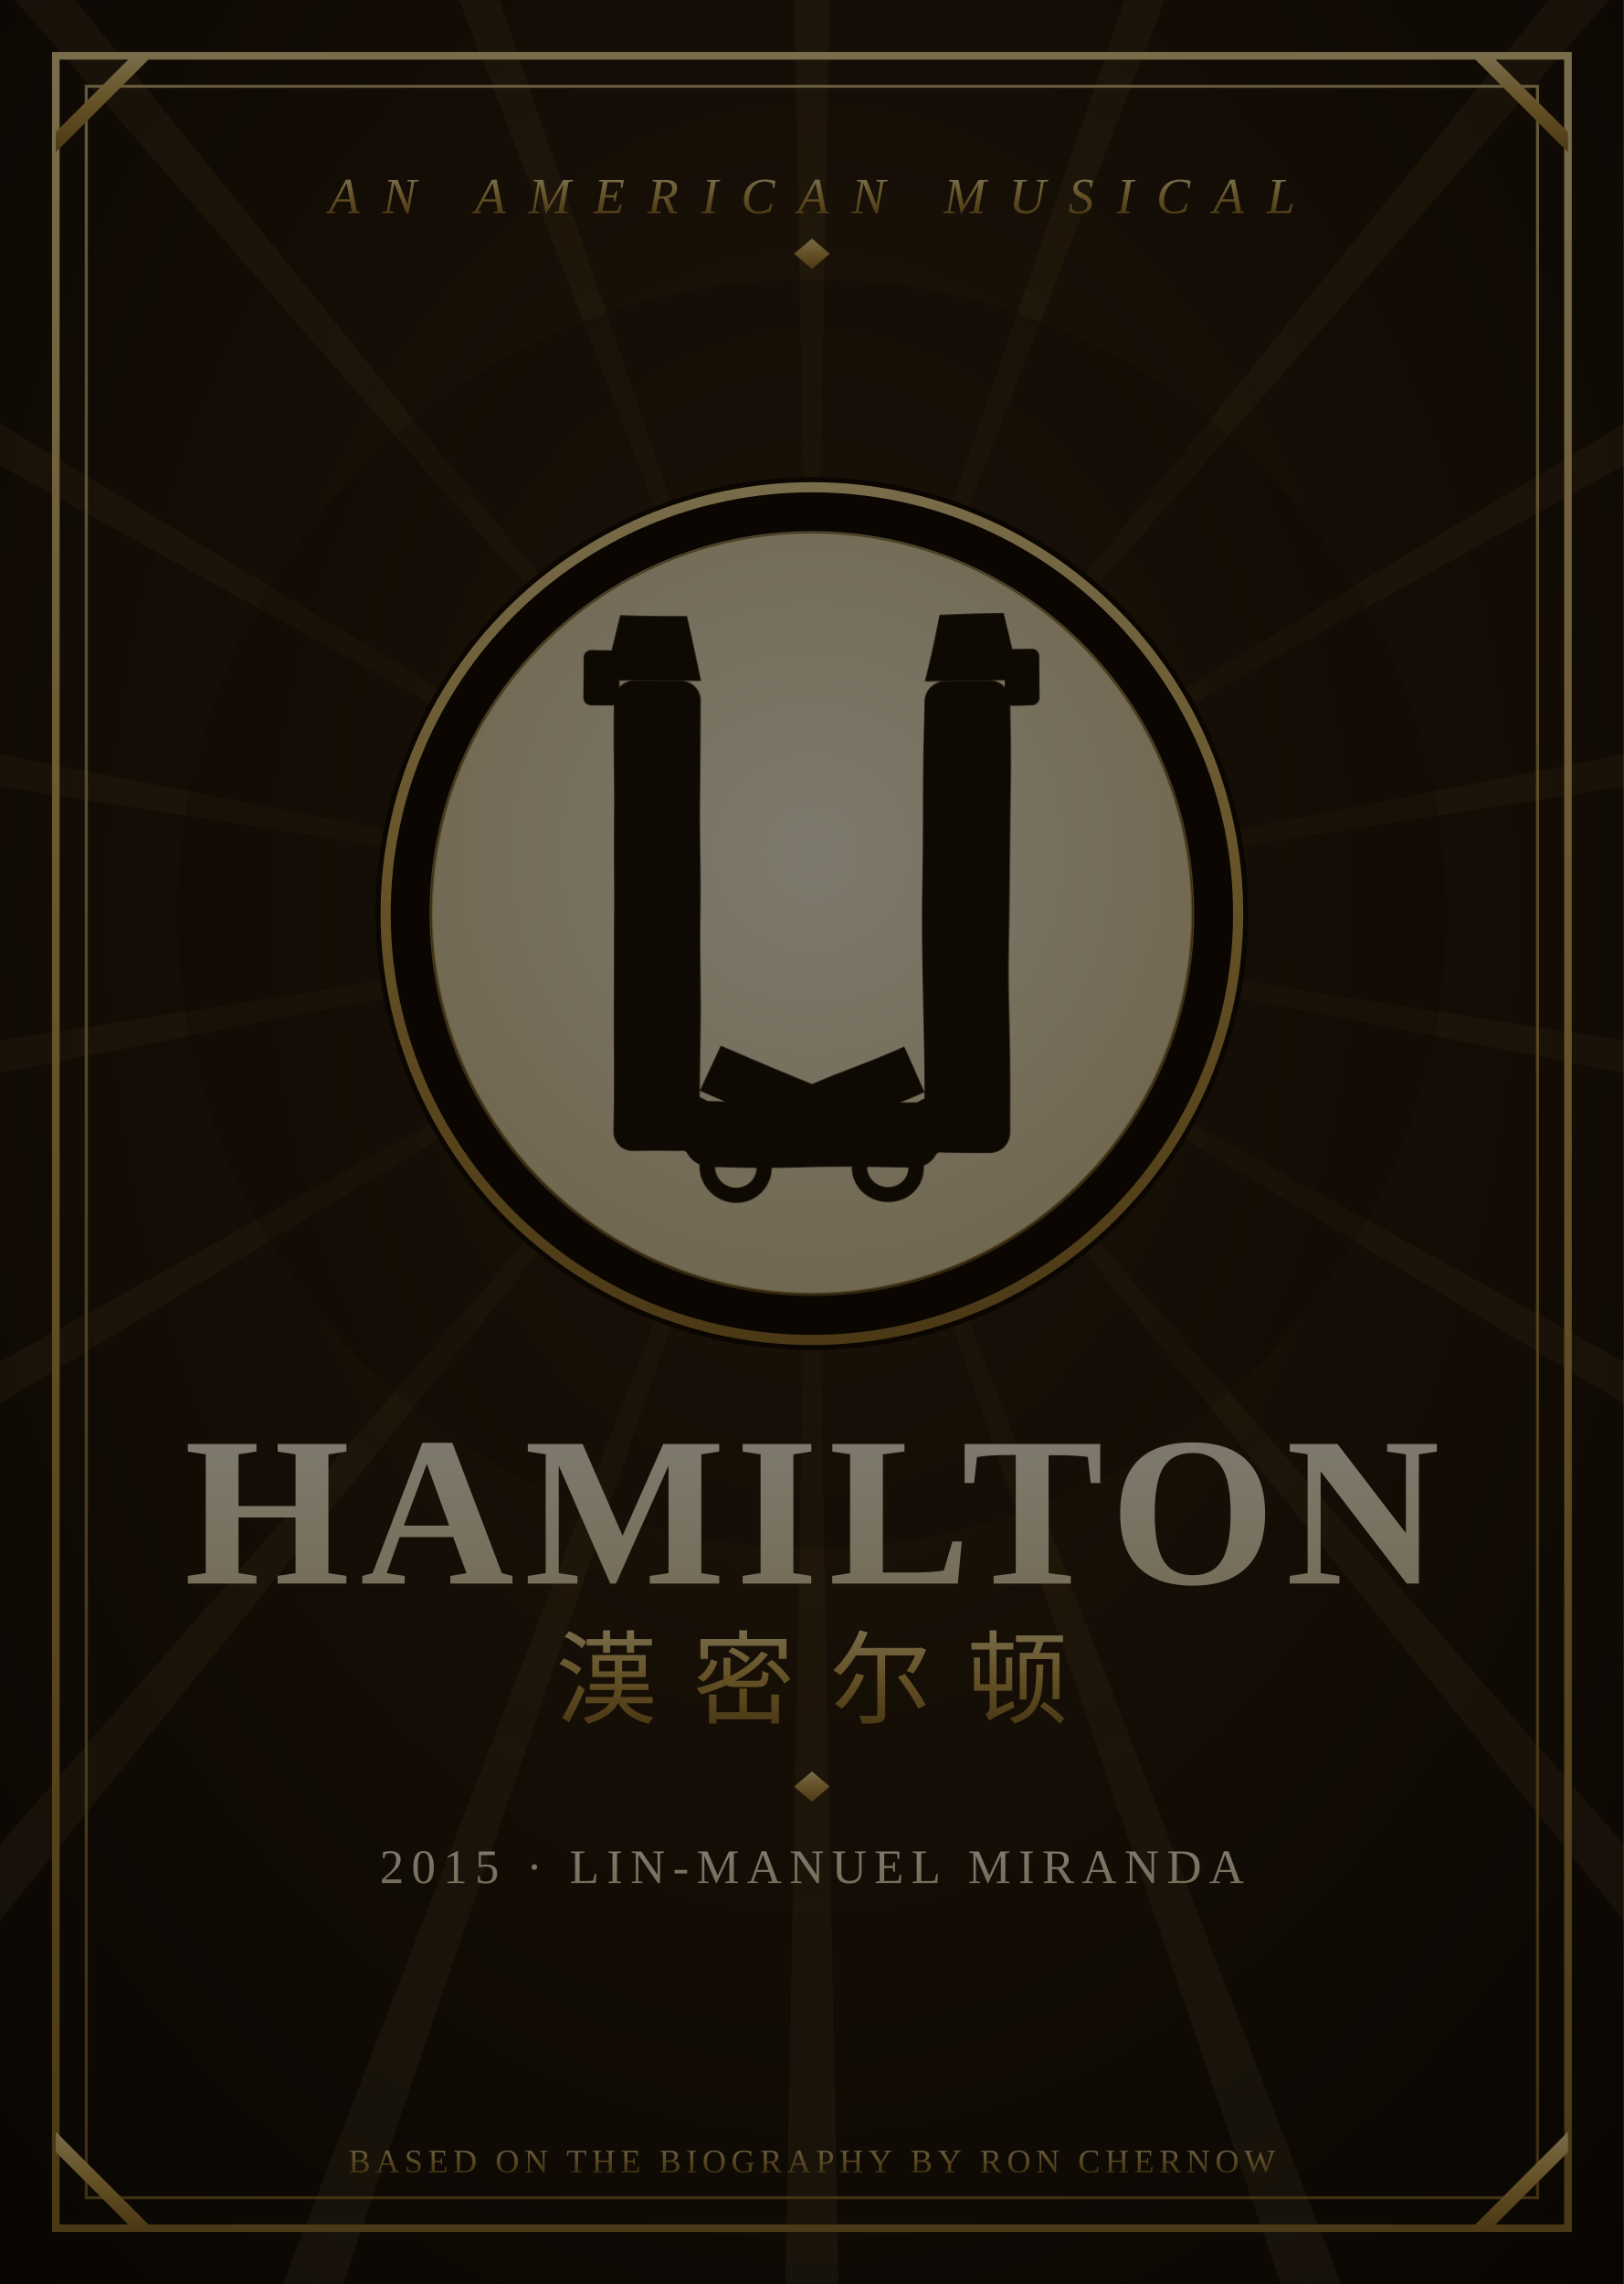
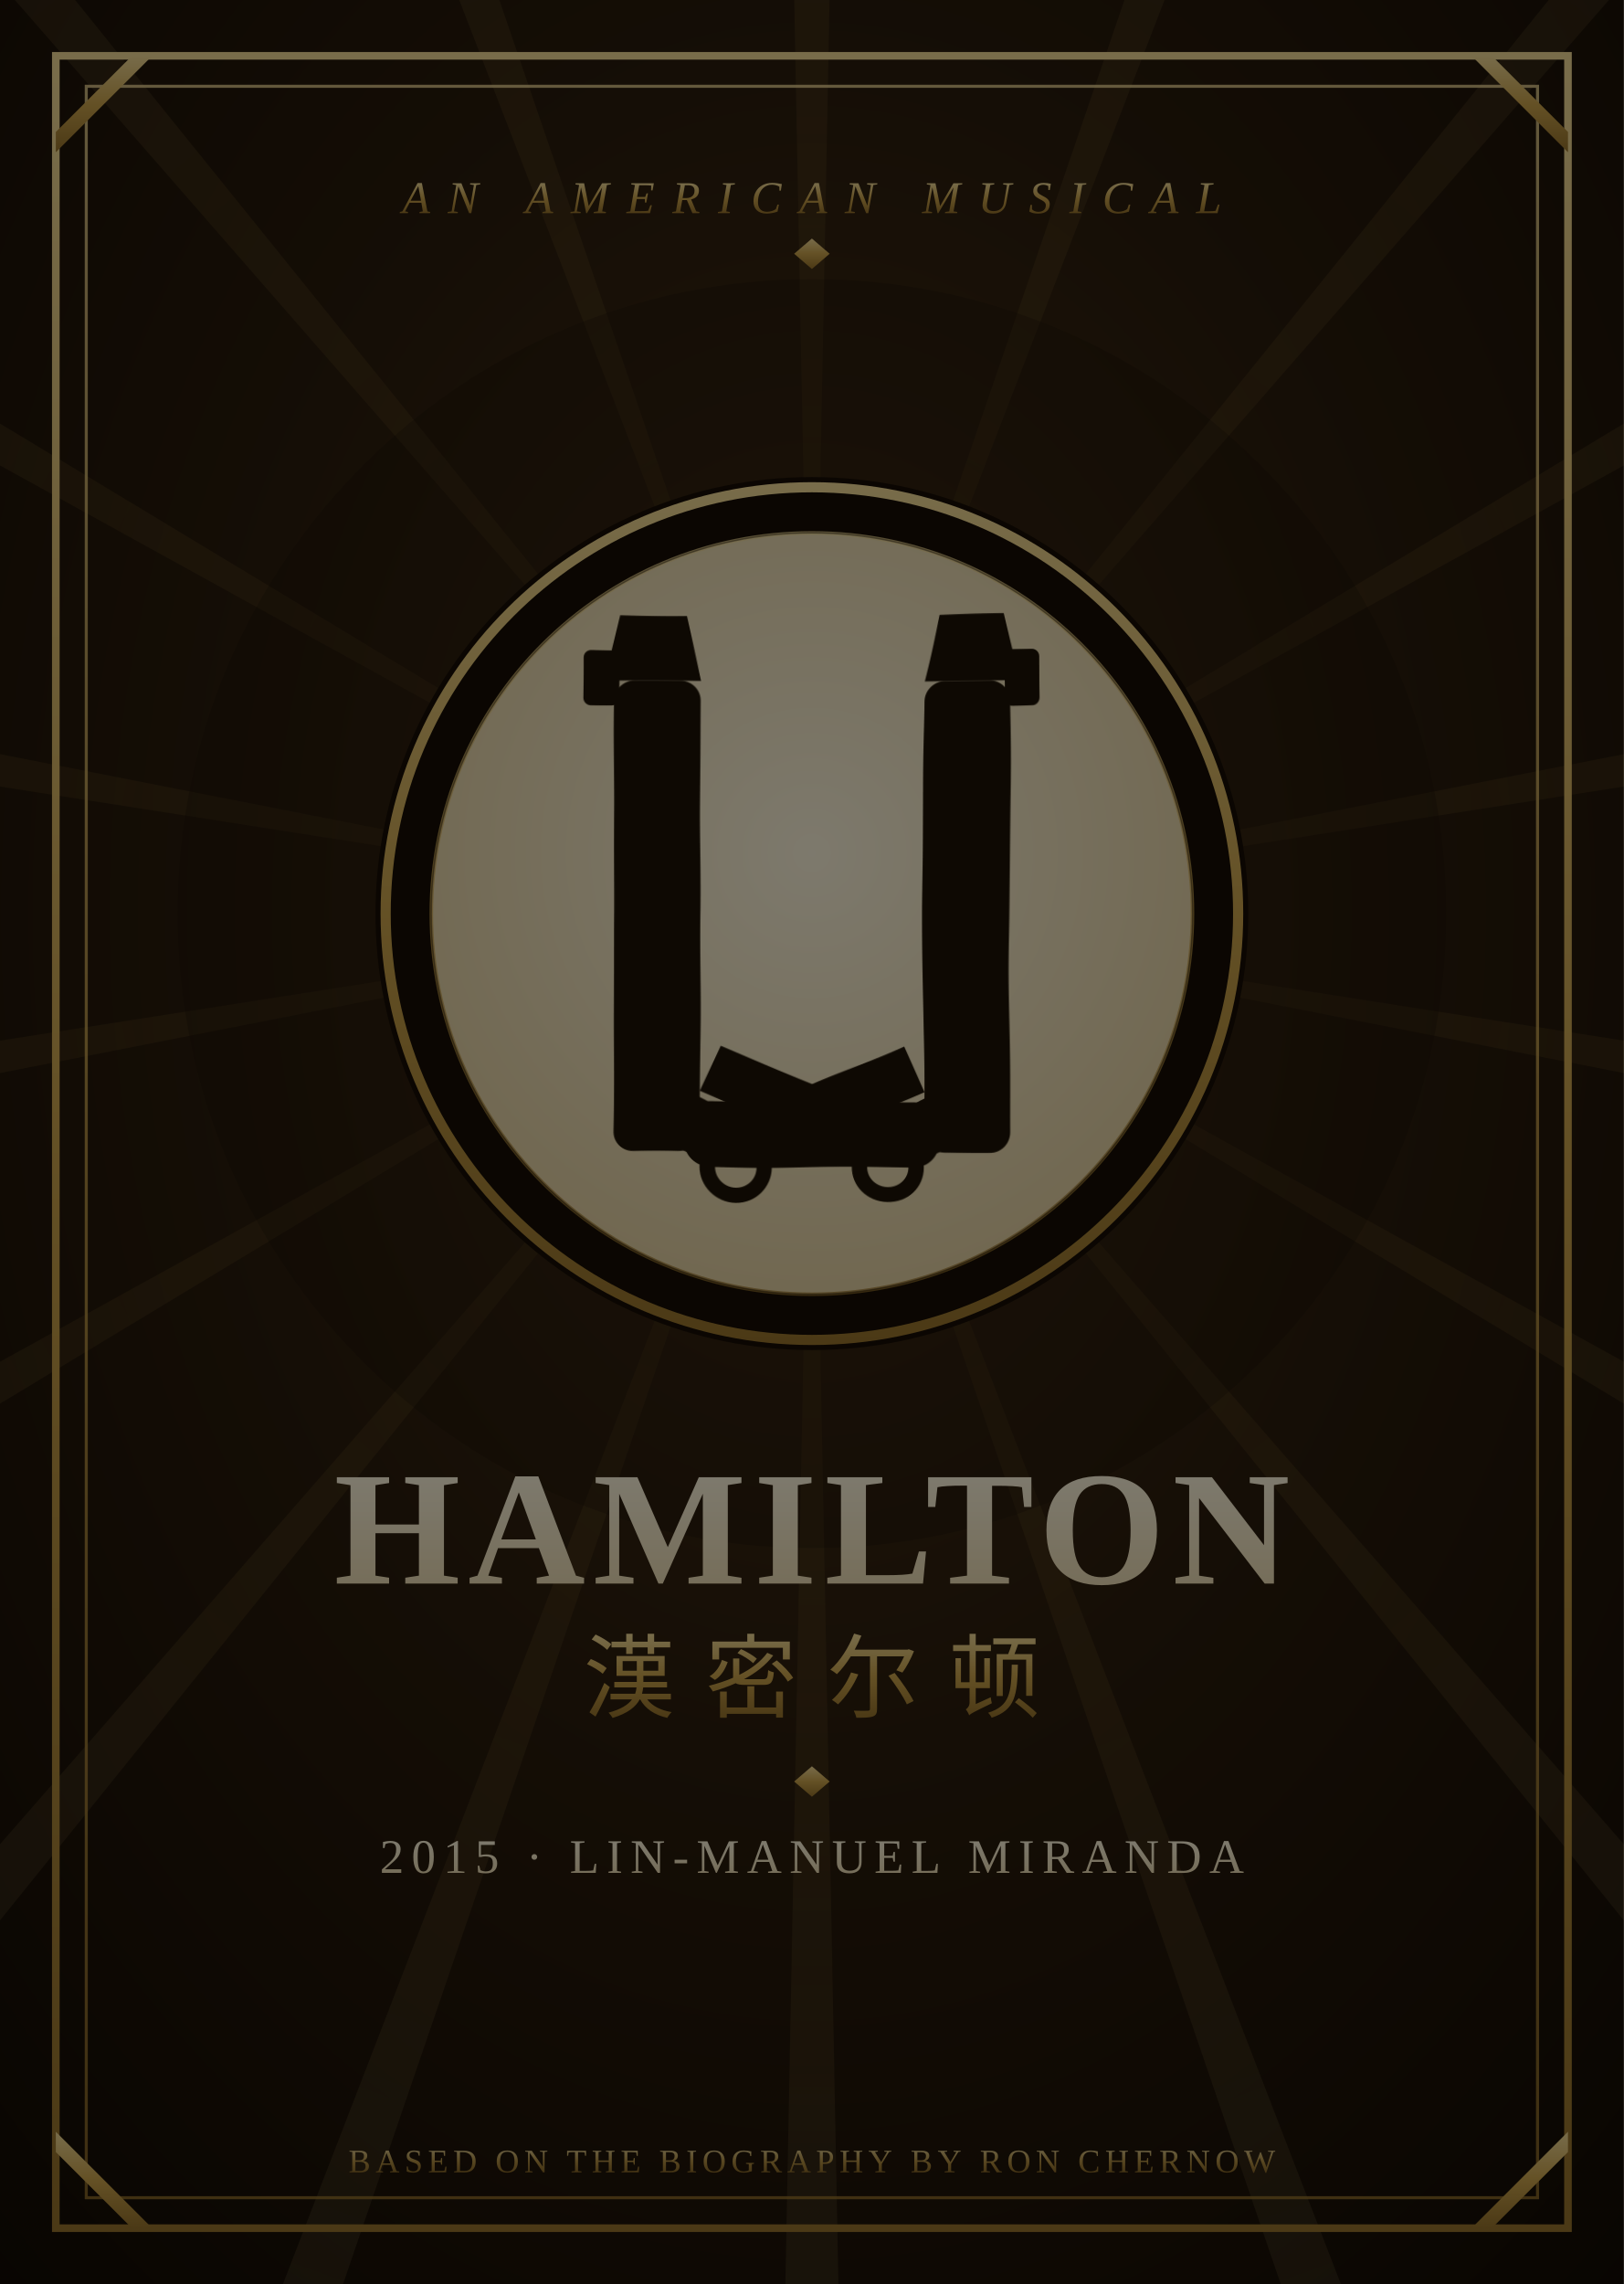
<svg xmlns="http://www.w3.org/2000/svg" viewBox="0 0 640 900" width="640" height="900" role="img" aria-label="Hamilton 汉密尔顿 复古戏剧风海报">
  <defs>
    <radialGradient id="bg" cx="50%" cy="40%" r="78%">
      <stop offset="0%" stop-color="#4a3318" />
      <stop offset="48%" stop-color="#2a1c0c" />
      <stop offset="100%" stop-color="#120b04" />
    </radialGradient>
    <linearGradient id="gold" x1="0" y1="0" x2="0" y2="1">
      <stop offset="0%" stop-color="#f0d894" />
      <stop offset="50%" stop-color="#c9a24b" />
      <stop offset="100%" stop-color="#97732c" />
    </linearGradient>
    <linearGradient id="cream" x1="0" y1="0" x2="0" y2="1">
      <stop offset="0%" stop-color="#fbf3da" />
      <stop offset="100%" stop-color="#ecdcb4" />
    </linearGradient>
    <radialGradient id="medal" cx="50%" cy="42%" r="60%">
      <stop offset="0%" stop-color="#fbf3da" />
      <stop offset="100%" stop-color="#e2cfa0" />
    </radialGradient>
    <filter id="grain">
      <feTurbulence type="fractalNoise" baseFrequency="0.9" numOctaves="2" stitchTiles="stitch" result="n" />
      <feColorMatrix in="n" type="matrix" values="0 0 0 0 0  0 0 0 0 0  0 0 0 0 0  0 0 0 0.05 0" />
      <feComposite operator="over" in2="SourceGraphic" />
    </filter>
    <filter id="rough">
      <feTurbulence type="fractalNoise" baseFrequency="0.012" numOctaves="2" seed="7" result="t" />
      <feDisplacementMap in="SourceGraphic" in2="t" scale="3" />
    </filter>
    <g id="ray">
      <polygon points="320,360 308,-260 332,-260" fill="url(#gold)" opacity="0.16" />
    </g>
  </defs>
  <rect width="640" height="900" fill="url(#bg)" />
  <g>
    <use href="#ray" transform="rotate(0 320 360)" />
    <use href="#ray" transform="rotate(20 320 360)" />
    <use href="#ray" transform="rotate(40 320 360)" />
    <use href="#ray" transform="rotate(60 320 360)" />
    <use href="#ray" transform="rotate(80 320 360)" />
    <use href="#ray" transform="rotate(100 320 360)" />
    <use href="#ray" transform="rotate(120 320 360)" />
    <use href="#ray" transform="rotate(140 320 360)" />
    <use href="#ray" transform="rotate(160 320 360)" />
    <use href="#ray" transform="rotate(180 320 360)" />
    <use href="#ray" transform="rotate(200 320 360)" />
    <use href="#ray" transform="rotate(220 320 360)" />
    <use href="#ray" transform="rotate(240 320 360)" />
    <use href="#ray" transform="rotate(260 320 360)" />
    <use href="#ray" transform="rotate(280 320 360)" />
    <use href="#ray" transform="rotate(300 320 360)" />
    <use href="#ray" transform="rotate(320 320 360)" />
    <use href="#ray" transform="rotate(340 320 360)" />
  </g>
  <rect width="640" height="900" fill="url(#bg)" opacity="0.35" />
  <ellipse cx="320" cy="360" rx="250" ry="250" fill="#120b04" opacity="0.25" />
  <rect x="22" y="22" width="596" height="856" fill="none" stroke="url(#gold)" stroke-width="3" />
  <rect x="34" y="34" width="572" height="832" fill="none" stroke="url(#gold)" stroke-width="1.2" opacity="0.8" />
  <g fill="url(#gold)">
    <path d="M22 60 L60 22 L52 22 L22 52 Z" />
    <path d="M618 60 L580 22 L588 22 L618 52 Z" />
    <path d="M22 840 L60 878 L52 878 L22 848 Z" />
    <path d="M618 840 L580 878 L588 878 L618 848 Z" />
  </g>
-   <text x="320" y="84" text-anchor="middle" fill="url(#gold)" font-family="Georgia,'Times New Roman',serif" font-size="20" letter-spacing="9" font-style="italic">AN AMERICAN MUSICAL</text>
+   <text x="320" y="84" text-anchor="middle" fill="url(#gold)" font-family="Georgia,'Times New Roman',serif" font-size="18" letter-spacing="7" font-style="italic">AN AMERICAN MUSICAL</text>
  <line x1="160" y1="100" x2="480" y2="100" stroke="url(#gold)" stroke-width="1" />
  <polygon points="320,94 327,100 320,106 313,100" fill="url(#gold)" />
  <g transform="translate(320 360)">
    <circle r="172" fill="#160d04" />
    <circle r="168" fill="none" stroke="url(#gold)" stroke-width="4" />
    <circle r="150" fill="url(#medal)" />
    <circle r="150" fill="none" stroke="url(#gold)" stroke-width="1.4" opacity="0.7" />
    <g filter="url(#rough)" fill="#1d1306">
      <g>
        <rect x="-78" y="-92" width="34" height="186" rx="8" />
        <polygon points="-82,-92 -44,-92 -50,-118 -76,-118" />
        <rect x="-90" y="-104" width="14" height="22" rx="3" />
        <path d="M-44 70 L18 96 L26 78 L-36 52 Z" />
        <path d="M-50 70 q 22 8 30 26 q -26 6 -40 -10 Z" />
      </g>
      <g transform="scale(-1,1)">
        <rect x="-78" y="-92" width="34" height="186" rx="8" />
        <polygon points="-82,-92 -44,-92 -50,-118 -76,-118" />
        <rect x="-90" y="-104" width="14" height="22" rx="3" />
        <path d="M-44 70 L18 96 L26 78 L-36 52 Z" />
        <path d="M-50 70 q 22 8 30 26 q -26 6 -40 -10 Z" />
      </g>
      <rect x="-50" y="74" width="100" height="26" rx="10" />
      <circle cx="-30" cy="100" r="11" fill="none" stroke="#1d1306" stroke-width="6" />
      <circle cx="30" cy="100" r="11" fill="none" stroke="#1d1306" stroke-width="6" />
    </g>
    <circle r="150" fill="none" stroke="#1d1306" stroke-width="0.5" opacity="0.4" />
  </g>
-   <text x="320" y="624" text-anchor="middle" fill="url(#cream)" font-family="Georgia,'Times New Roman',serif" font-size="84" font-weight="700" letter-spacing="4">HAMILTON</text>
-   <text x="320" y="676" text-anchor="middle" fill="url(#gold)" font-family="Georgia,'Times New Roman',serif" font-size="40" letter-spacing="14">漢密尔顿</text>
-   <line x1="150" y1="704" x2="490" y2="704" stroke="url(#gold)" stroke-width="1" />
-   <polygon points="320,698 327,704 320,710 313,704" fill="url(#gold)" />
-   <text x="320" y="742" text-anchor="middle" fill="url(#cream)" font-family="Georgia,'Times New Roman',serif" font-size="19" letter-spacing="3">2015 · LIN-MANUEL MIRANDA</text>
+   <text x="320" y="624" text-anchor="middle" fill="url(#cream)" font-family="Georgia,'Times New Roman',serif" font-size="64" font-weight="700" letter-spacing="3">HAMILTON</text>
+   <text x="320" y="674" text-anchor="middle" fill="url(#gold)" font-family="Georgia,'Times New Roman',serif" font-size="36" letter-spacing="12">漢密尔顿</text>
+   <line x1="150" y1="702" x2="490" y2="702" stroke="url(#gold)" stroke-width="1" />
+   <polygon points="320,696 327,702 320,708 313,702" fill="url(#gold)" />
+   <text x="320" y="738" text-anchor="middle" fill="url(#cream)" font-family="Georgia,'Times New Roman',serif" font-size="19" letter-spacing="3">2015 · LIN-MANUEL MIRANDA</text>
  <text x="320" y="856" text-anchor="middle" fill="url(#gold)" font-family="Georgia,'Times New Roman',serif" font-size="13" letter-spacing="2" opacity="0.85">BASED ON THE BIOGRAPHY BY RON CHERNOW</text>
  <rect width="640" height="900" filter="url(#grain)" opacity="0.5" />
</svg>
